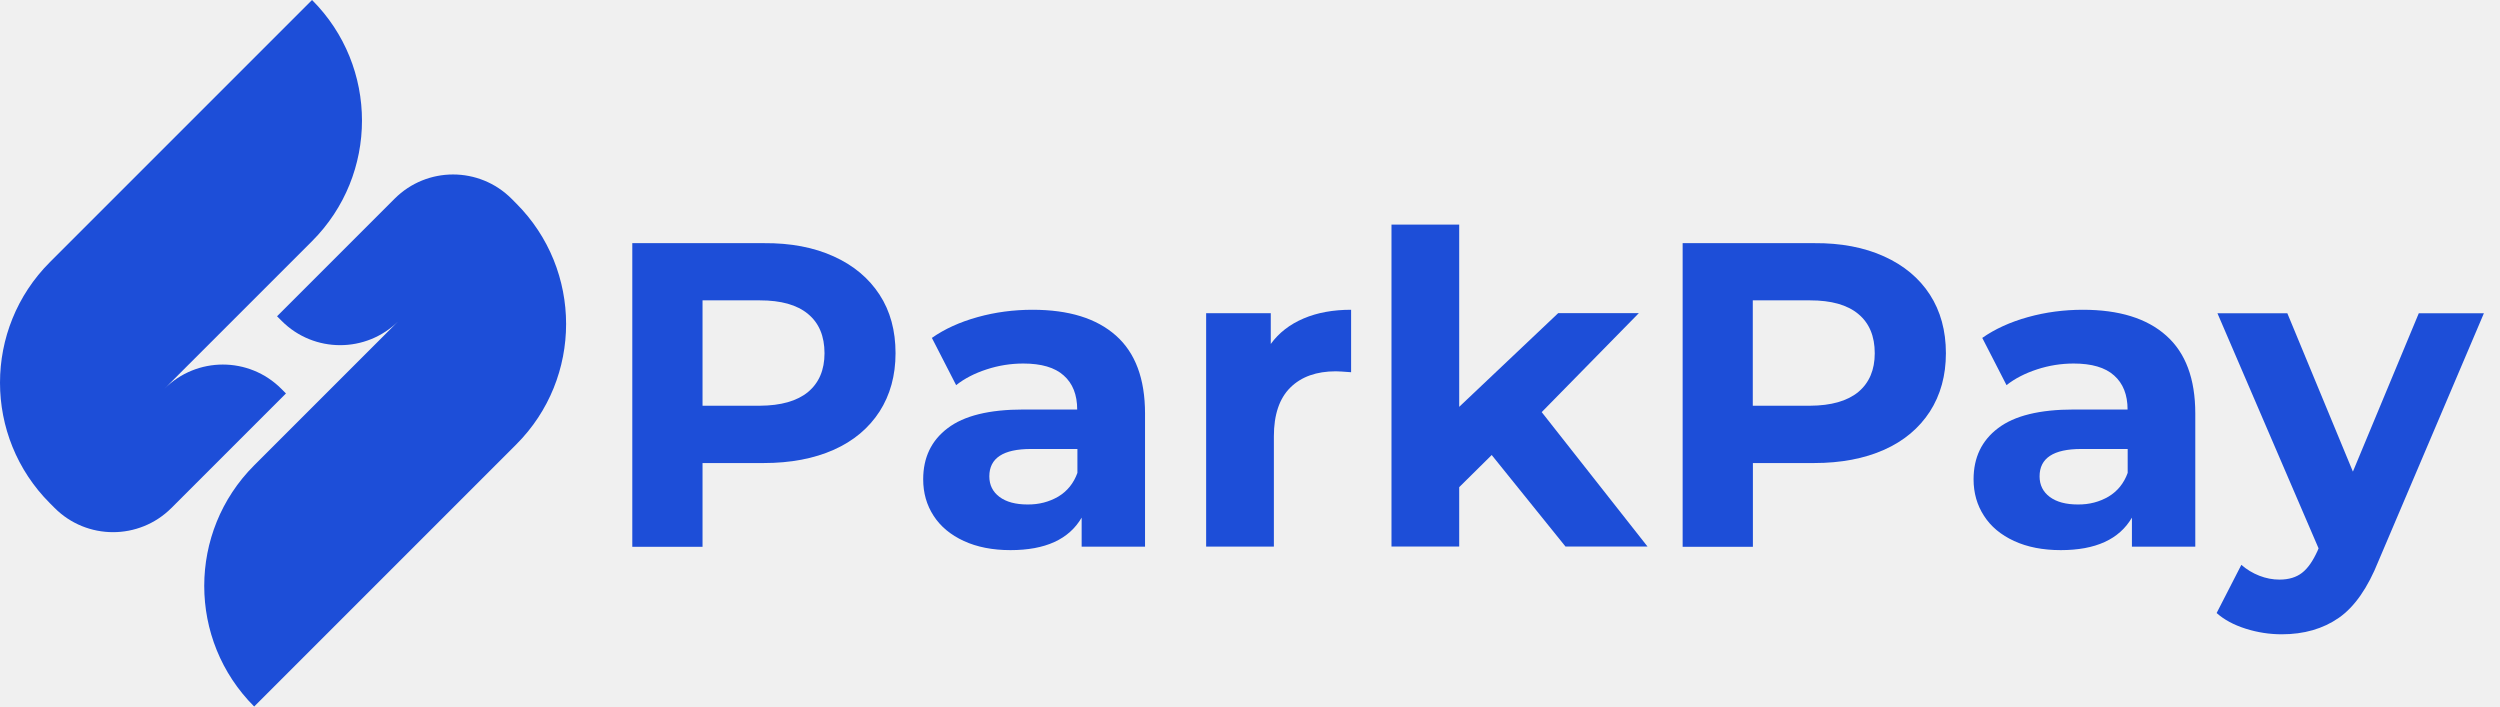
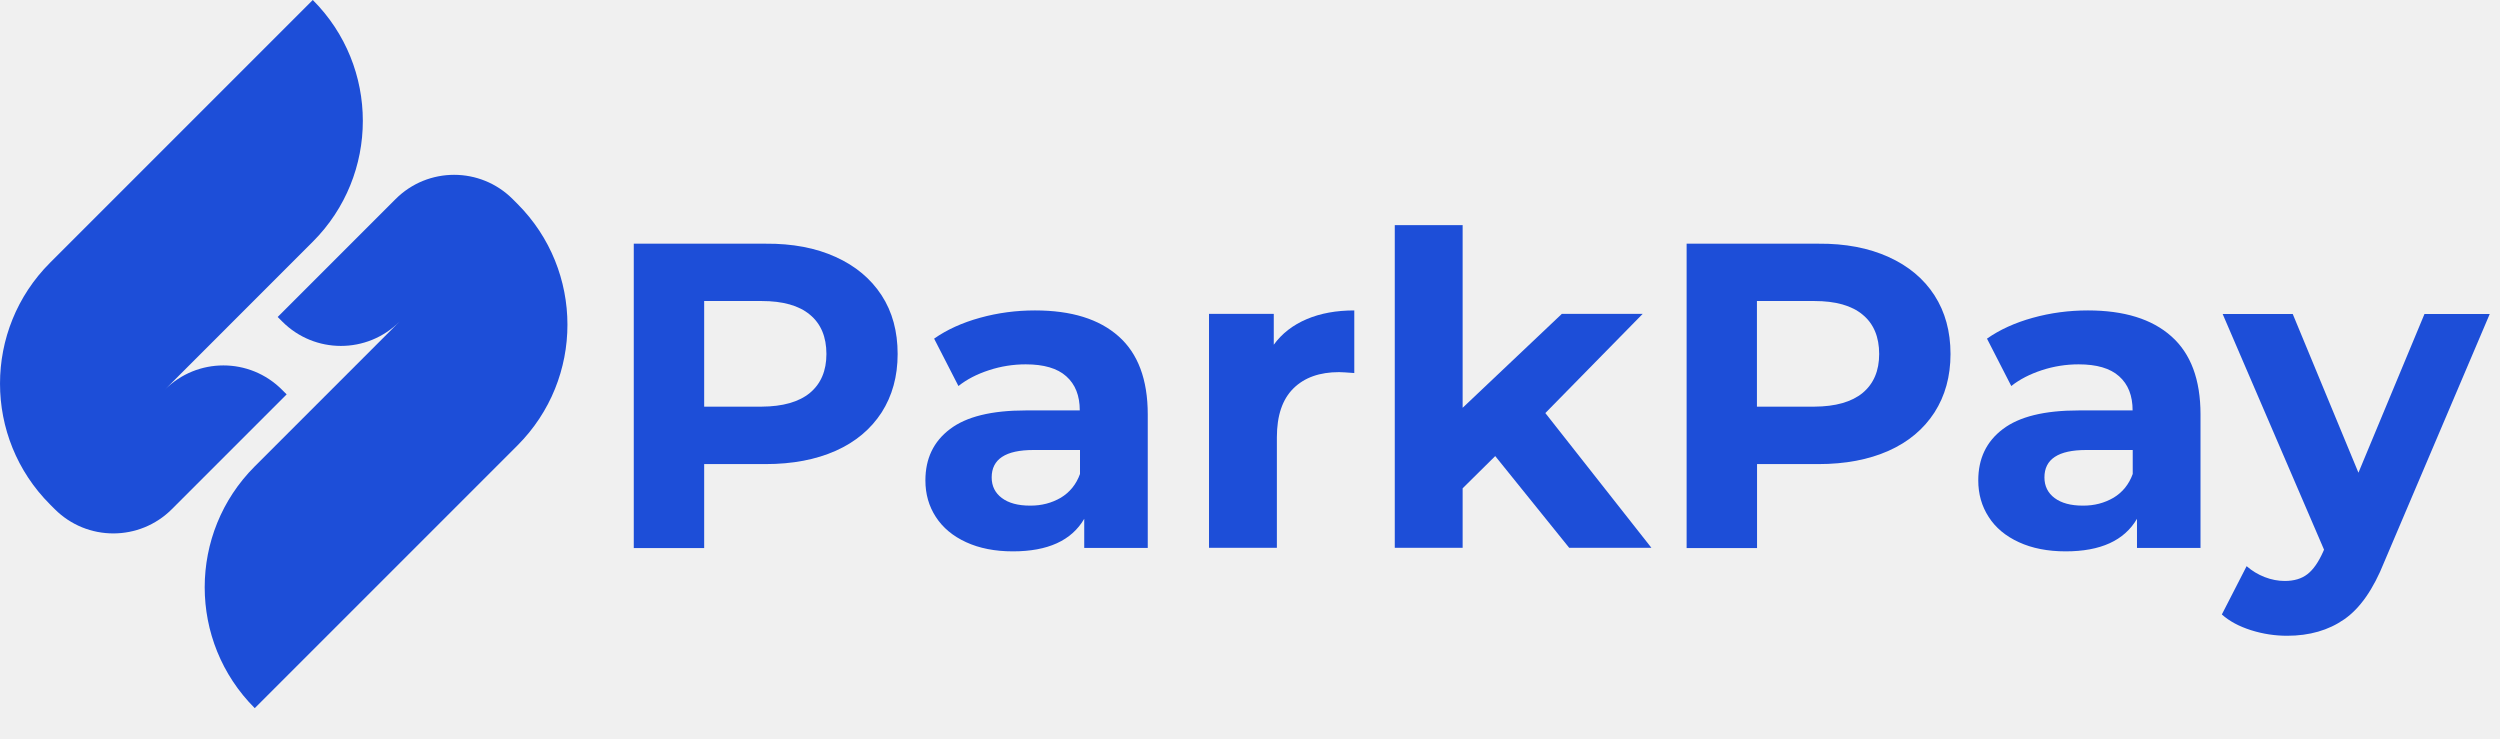
- <svg xmlns="http://www.w3.org/2000/svg" width="138" height="39" viewBox="0 0 138 39" fill="none">
-   <path d="M17.225 0L2.757 14.468C-0.919 18.144 -0.919 24.105 2.757 27.781L3.016 28.04C4.796 29.821 7.683 29.821 9.463 28.04L15.785 21.718L15.526 21.459C13.745 19.678 10.859 19.678 9.078 21.459L17.225 13.313C20.9 9.637 20.9 3.675 17.225 0Z" fill="#1D4ED8" />
-   <path d="M28.492 11.226L28.233 10.966C26.452 9.186 23.566 9.186 21.785 10.966L15.293 17.459L15.552 17.718C17.333 19.498 20.219 19.498 22 17.718L14.03 25.687C10.355 29.363 10.355 35.325 14.03 39L28.498 24.532C32.167 20.863 32.167 14.901 28.492 11.226Z" fill="#1D4ED8" />
-   <path d="M46.024 14.155C47.117 14.648 47.956 15.355 48.55 16.264C49.144 17.174 49.434 18.253 49.434 19.498C49.434 20.729 49.137 21.803 48.55 22.718C47.956 23.634 47.117 24.341 46.024 24.828C44.931 25.314 43.643 25.56 42.159 25.56H38.78V30.183H34.903V13.422H42.159C43.643 13.41 44.931 13.656 46.024 14.155ZM44.603 21.639C45.209 21.133 45.513 20.42 45.513 19.498C45.513 18.557 45.209 17.83 44.603 17.331C43.997 16.826 43.113 16.58 41.944 16.58H38.78V22.396H41.944C43.106 22.39 43.997 22.137 44.603 21.639Z" fill="#1D4ED8" />
-   <path d="M61.602 18.526C62.669 19.473 63.206 20.907 63.206 22.827V30.177H59.707V28.573C59.006 29.773 57.699 30.367 55.779 30.367C54.788 30.367 53.929 30.197 53.202 29.862C52.476 29.527 51.92 29.066 51.535 28.472C51.15 27.879 50.96 27.209 50.96 26.458C50.96 25.258 51.409 24.317 52.312 23.635C53.215 22.947 54.604 22.605 56.493 22.605H59.461C59.461 21.791 59.215 21.166 58.716 20.724C58.223 20.282 57.478 20.067 56.486 20.067C55.798 20.067 55.122 20.174 54.465 20.389C53.802 20.604 53.24 20.894 52.779 21.26L51.44 18.652C52.141 18.16 52.988 17.774 53.967 17.503C54.945 17.231 55.956 17.099 56.998 17.099C59 17.099 60.528 17.572 61.602 18.526ZM58.419 27.411C58.911 27.115 59.265 26.679 59.473 26.104V24.784H56.909C55.375 24.784 54.611 25.29 54.611 26.294C54.611 26.774 54.8 27.152 55.173 27.43C55.545 27.708 56.063 27.847 56.72 27.847C57.352 27.854 57.92 27.702 58.419 27.411Z" fill="#1D4ED8" />
-   <path d="M71.96 17.579C72.718 17.256 73.589 17.099 74.581 17.099V20.547C74.164 20.515 73.886 20.496 73.741 20.496C72.673 20.496 71.833 20.793 71.227 21.393C70.621 21.993 70.318 22.89 70.318 24.09V30.171H66.579V17.288H70.147V18.987C70.596 18.368 71.202 17.901 71.96 17.579Z" fill="#1D4ED8" />
-   <path d="M82.342 25.117L80.548 26.892V30.169H76.81V12.398H80.548V22.458L86.011 17.286H90.463L85.102 22.749L90.943 30.169H86.415L82.342 25.117Z" fill="#1D4ED8" />
-   <path d="M104.004 14.155C105.096 14.648 105.942 15.355 106.53 16.264C107.117 17.174 107.414 18.253 107.414 19.498C107.414 20.729 107.117 21.803 106.53 22.718C105.936 23.634 105.096 24.341 104.004 24.828C102.911 25.314 101.623 25.56 100.139 25.56H96.76V30.183H92.882V13.422H100.139C101.616 13.41 102.905 13.656 104.004 14.155ZM102.576 21.639C103.183 21.133 103.486 20.42 103.486 19.498C103.486 18.557 103.183 17.83 102.576 17.331C101.97 16.826 101.086 16.58 99.918 16.58H96.754V22.396H99.918C101.08 22.39 101.97 22.137 102.576 21.639Z" fill="#1D4ED8" />
-   <path d="M119.576 18.526C120.644 19.473 121.18 20.907 121.18 22.827V30.177H117.682V28.573C116.981 29.773 115.673 30.367 113.754 30.367C112.762 30.367 111.903 30.197 111.177 29.862C110.451 29.527 109.895 29.066 109.516 28.472C109.131 27.879 108.941 27.209 108.941 26.458C108.941 25.258 109.39 24.317 110.293 23.635C111.196 22.947 112.585 22.605 114.474 22.605H117.442C117.442 21.791 117.195 21.166 116.697 20.724C116.204 20.282 115.459 20.067 114.467 20.067C113.779 20.067 113.103 20.174 112.446 20.389C111.79 20.604 111.221 20.894 110.76 21.26L109.421 18.652C110.122 18.16 110.969 17.774 111.947 17.503C112.926 17.231 113.937 17.099 114.979 17.099C116.974 17.099 118.509 17.572 119.576 18.526ZM116.393 27.411C116.886 27.115 117.24 26.679 117.448 26.104V24.784H114.884C113.349 24.784 112.585 25.29 112.585 26.294C112.585 26.774 112.775 27.152 113.147 27.43C113.52 27.708 114.038 27.847 114.695 27.847C115.332 27.854 115.895 27.702 116.393 27.411Z" fill="#1D4ED8" />
-   <path d="M137.111 17.293L131.294 30.965C130.701 32.449 129.975 33.497 129.103 34.104C128.232 34.71 127.183 35.013 125.952 35.013C125.282 35.013 124.619 34.912 123.962 34.704C123.306 34.495 122.775 34.211 122.358 33.839L123.722 31.18C124.013 31.432 124.341 31.634 124.714 31.78C125.087 31.925 125.459 31.994 125.825 31.994C126.337 31.994 126.754 31.868 127.07 31.622C127.392 31.375 127.676 30.965 127.935 30.39L127.985 30.27L122.403 17.293H126.261L129.88 26.033L133.517 17.293H137.111V17.293Z" fill="#1D4ED8" />
+ <svg xmlns="http://www.w3.org/2000/svg" width="88" height="26" viewBox="0 0 88 26" fill="none">
+   <g clip-path="url(#clip0_1067:18377)">
+     <path d="M11.01 0L1.762 9.248C-0.587 11.597 -0.587 15.408 1.762 17.757L1.928 17.923C3.066 19.061 4.911 19.061 6.049 17.923L10.09 13.882L9.924 13.717C8.786 12.578 6.941 12.578 5.803 13.717L11.01 8.509C13.359 6.16 13.359 2.349 11.01 0Z" fill="#1D4ED8" />
+     <path d="M18.211 7.173L18.046 7.008C16.907 5.869 15.062 5.869 13.924 7.008L9.774 11.158L9.94 11.323C11.078 12.461 12.923 12.461 14.061 11.323L8.967 16.417C6.618 18.767 6.618 22.577 8.967 24.927L18.215 15.679C20.561 13.333 20.561 9.523 18.211 7.173Z" fill="#1D4ED8" />
+     <path d="M29.417 9.046C30.116 9.361 30.652 9.813 31.032 10.394C31.411 10.976 31.597 11.666 31.597 12.461C31.597 13.248 31.407 13.935 31.032 14.52C30.652 15.105 30.116 15.557 29.417 15.868C28.719 16.179 27.895 16.336 26.947 16.336H24.787V19.291H22.309V8.578H26.947C27.895 8.57 28.719 8.727 29.417 9.046ZM28.509 13.83C28.896 13.507 29.09 13.05 29.09 12.461C29.09 11.86 28.896 11.396 28.509 11.077C28.122 10.754 27.556 10.596 26.81 10.596H24.787V14.314H26.81C27.552 14.31 28.122 14.149 28.509 13.83Z" fill="#1D4ED8" />
+     <path d="M39.376 11.84C40.058 12.445 40.401 13.361 40.401 14.589V19.287H38.165V18.262C37.717 19.029 36.881 19.408 35.654 19.408C35.02 19.408 34.471 19.299 34.007 19.085C33.543 18.872 33.188 18.577 32.942 18.197C32.695 17.818 32.574 17.39 32.574 16.91C32.574 16.143 32.861 15.541 33.438 15.105C34.015 14.665 34.903 14.447 36.11 14.447H38.008C38.008 13.927 37.85 13.527 37.531 13.244C37.216 12.962 36.74 12.825 36.106 12.825C35.666 12.825 35.234 12.893 34.815 13.03C34.391 13.168 34.032 13.353 33.737 13.588L32.881 11.92C33.329 11.605 33.87 11.359 34.496 11.186C35.121 11.012 35.767 10.927 36.433 10.927C37.713 10.927 38.69 11.23 39.376 11.84ZM37.342 17.519C37.656 17.329 37.883 17.051 38.016 16.684V15.84H36.377C35.396 15.84 34.907 16.163 34.907 16.805C34.907 17.111 35.029 17.354 35.267 17.531C35.505 17.709 35.836 17.798 36.256 17.798C36.659 17.802 37.023 17.705 37.342 17.519Z" fill="#1D4ED8" />
+     <path d="M45.996 11.234C46.48 11.028 47.037 10.927 47.671 10.927V13.131C47.405 13.111 47.227 13.099 47.134 13.099C46.452 13.099 45.915 13.289 45.528 13.672C45.14 14.056 44.946 14.629 44.946 15.396V19.283H42.557V11.048H44.837V12.134C45.124 11.739 45.511 11.44 45.996 11.234Z" fill="#1D4ED8" />
+     <path d="M52.632 16.054L51.485 17.188V19.283H49.096V7.924H51.485V14.354L54.977 11.048H57.823L54.396 14.54L58.13 19.283H55.236L52.632 16.054Z" fill="#1D4ED8" />
+     <path d="M66.478 9.046C67.176 9.361 67.717 9.813 68.092 10.394C68.468 10.976 68.658 11.666 68.658 12.461C68.658 13.248 68.468 13.935 68.092 14.52C67.713 15.105 67.176 15.557 66.478 15.868C65.779 16.179 64.956 16.336 64.007 16.336H61.848V19.291H59.369V8.578H64.007C64.952 8.57 65.775 8.727 66.478 9.046ZM65.566 13.83C65.953 13.507 66.147 13.05 66.147 12.461C66.147 11.86 65.953 11.396 65.566 11.077C65.178 10.754 64.613 10.596 63.866 10.596H61.844V14.314H63.866C64.609 14.31 65.178 14.149 65.566 13.83Z" fill="#1D4ED8" />
+     <path d="M76.433 11.84C77.115 12.445 77.458 13.361 77.458 14.589V19.287H75.222V18.262C74.773 19.029 73.938 19.408 72.711 19.408C72.077 19.408 71.528 19.299 71.064 19.085C70.6 18.872 70.244 18.577 70.002 18.197C69.756 17.818 69.635 17.39 69.635 16.91C69.635 16.143 69.921 15.541 70.499 15.105C71.076 14.665 71.964 14.447 73.171 14.447H75.068C75.068 13.927 74.911 13.527 74.592 13.244C74.277 12.962 73.801 12.825 73.167 12.825C72.727 12.825 72.295 12.893 71.875 13.03C71.455 13.168 71.092 13.353 70.797 13.588L69.942 11.92C70.39 11.605 70.93 11.359 71.556 11.186C72.182 11.012 72.828 10.927 73.494 10.927C74.769 10.927 75.75 11.23 76.433 11.84ZM74.398 17.519C74.713 17.329 74.939 17.051 75.072 16.684V15.84H73.433C72.452 15.84 71.964 16.163 71.964 16.805C71.964 17.111 72.085 17.354 72.323 17.531C72.561 17.709 72.892 17.798 73.312 17.798C73.72 17.802 74.079 17.705 74.398 17.519Z" fill="#1D4ED8" />
+     <path d="M87.639 11.052L83.921 19.792C83.541 20.741 83.077 21.411 82.52 21.798C81.963 22.186 81.293 22.379 80.506 22.379C80.078 22.379 79.654 22.315 79.234 22.182C78.814 22.048 78.475 21.867 78.209 21.629L79.081 19.929C79.267 20.091 79.477 20.22 79.715 20.313C79.953 20.405 80.191 20.45 80.425 20.45C80.752 20.45 81.019 20.369 81.22 20.212C81.426 20.054 81.608 19.792 81.773 19.424L81.806 19.348L78.237 11.052H80.704L83.017 16.639L85.342 11.052H87.639Z" fill="#1D4ED8" />
+   </g>
+   <defs>
+     <clipPath id="clip0_1067:18377">
+       <rect width="88" height="25.027" fill="white" />
+     </clipPath>
+   </defs>
</svg>
